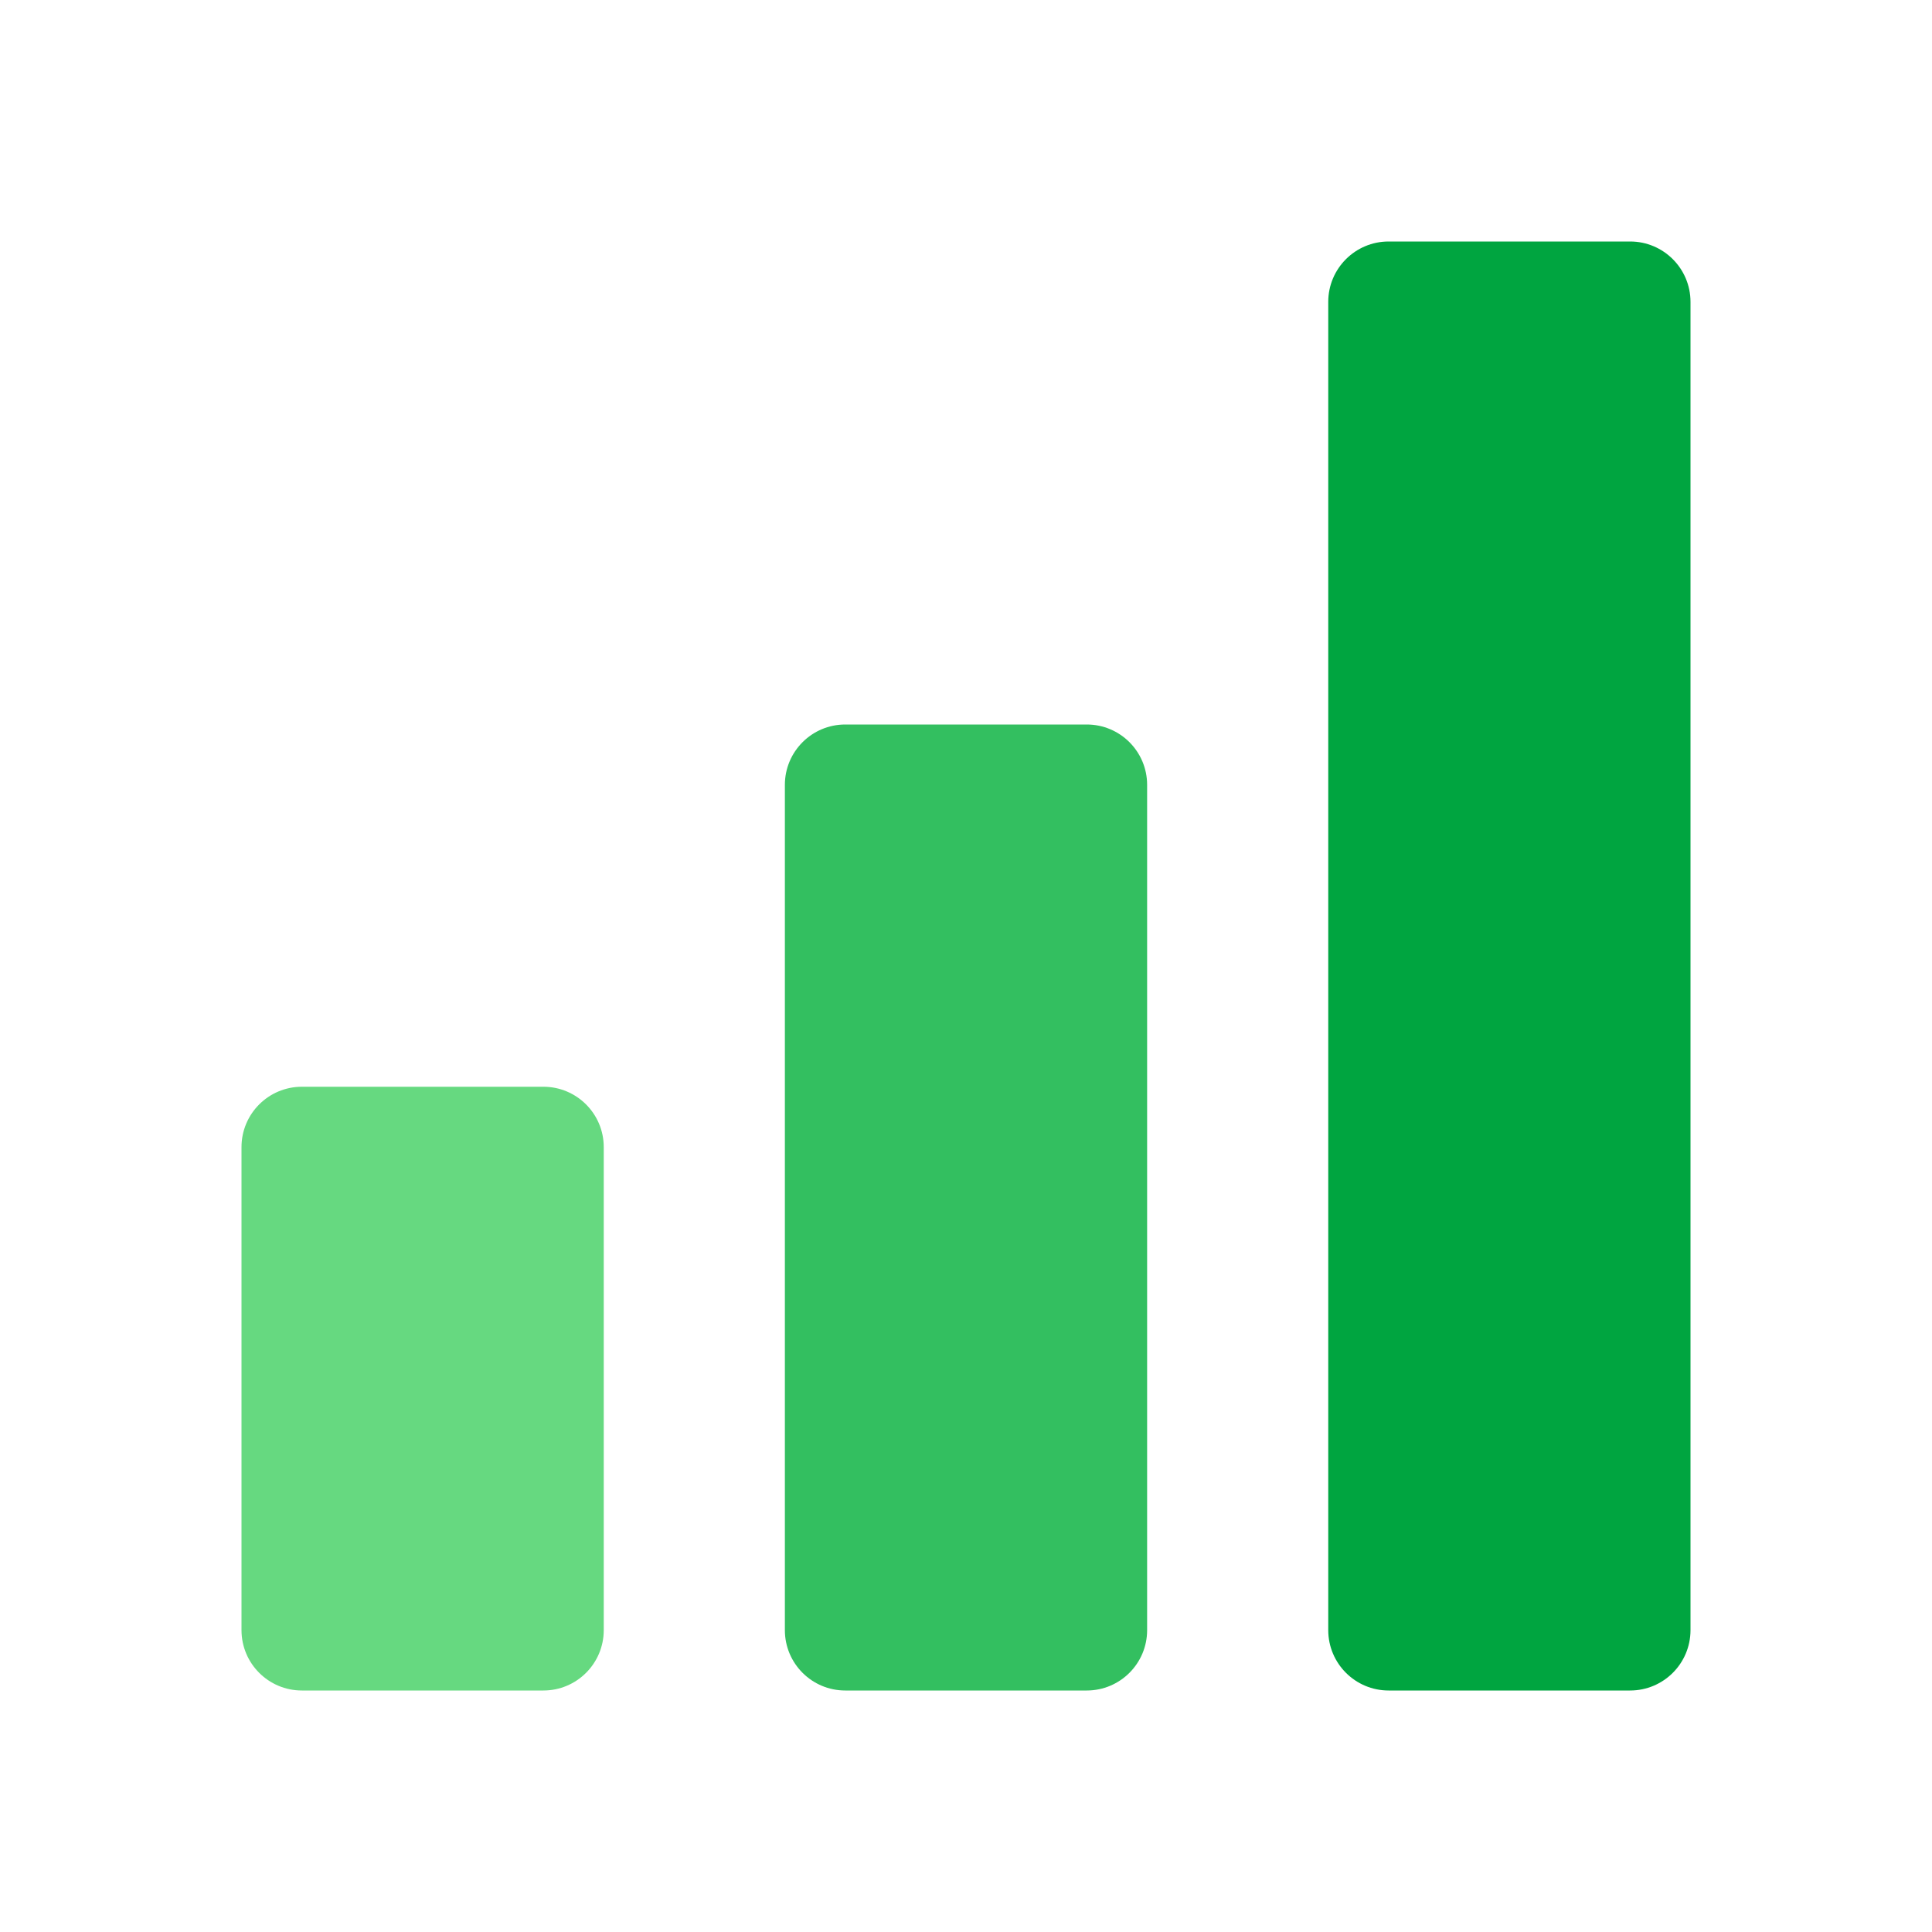
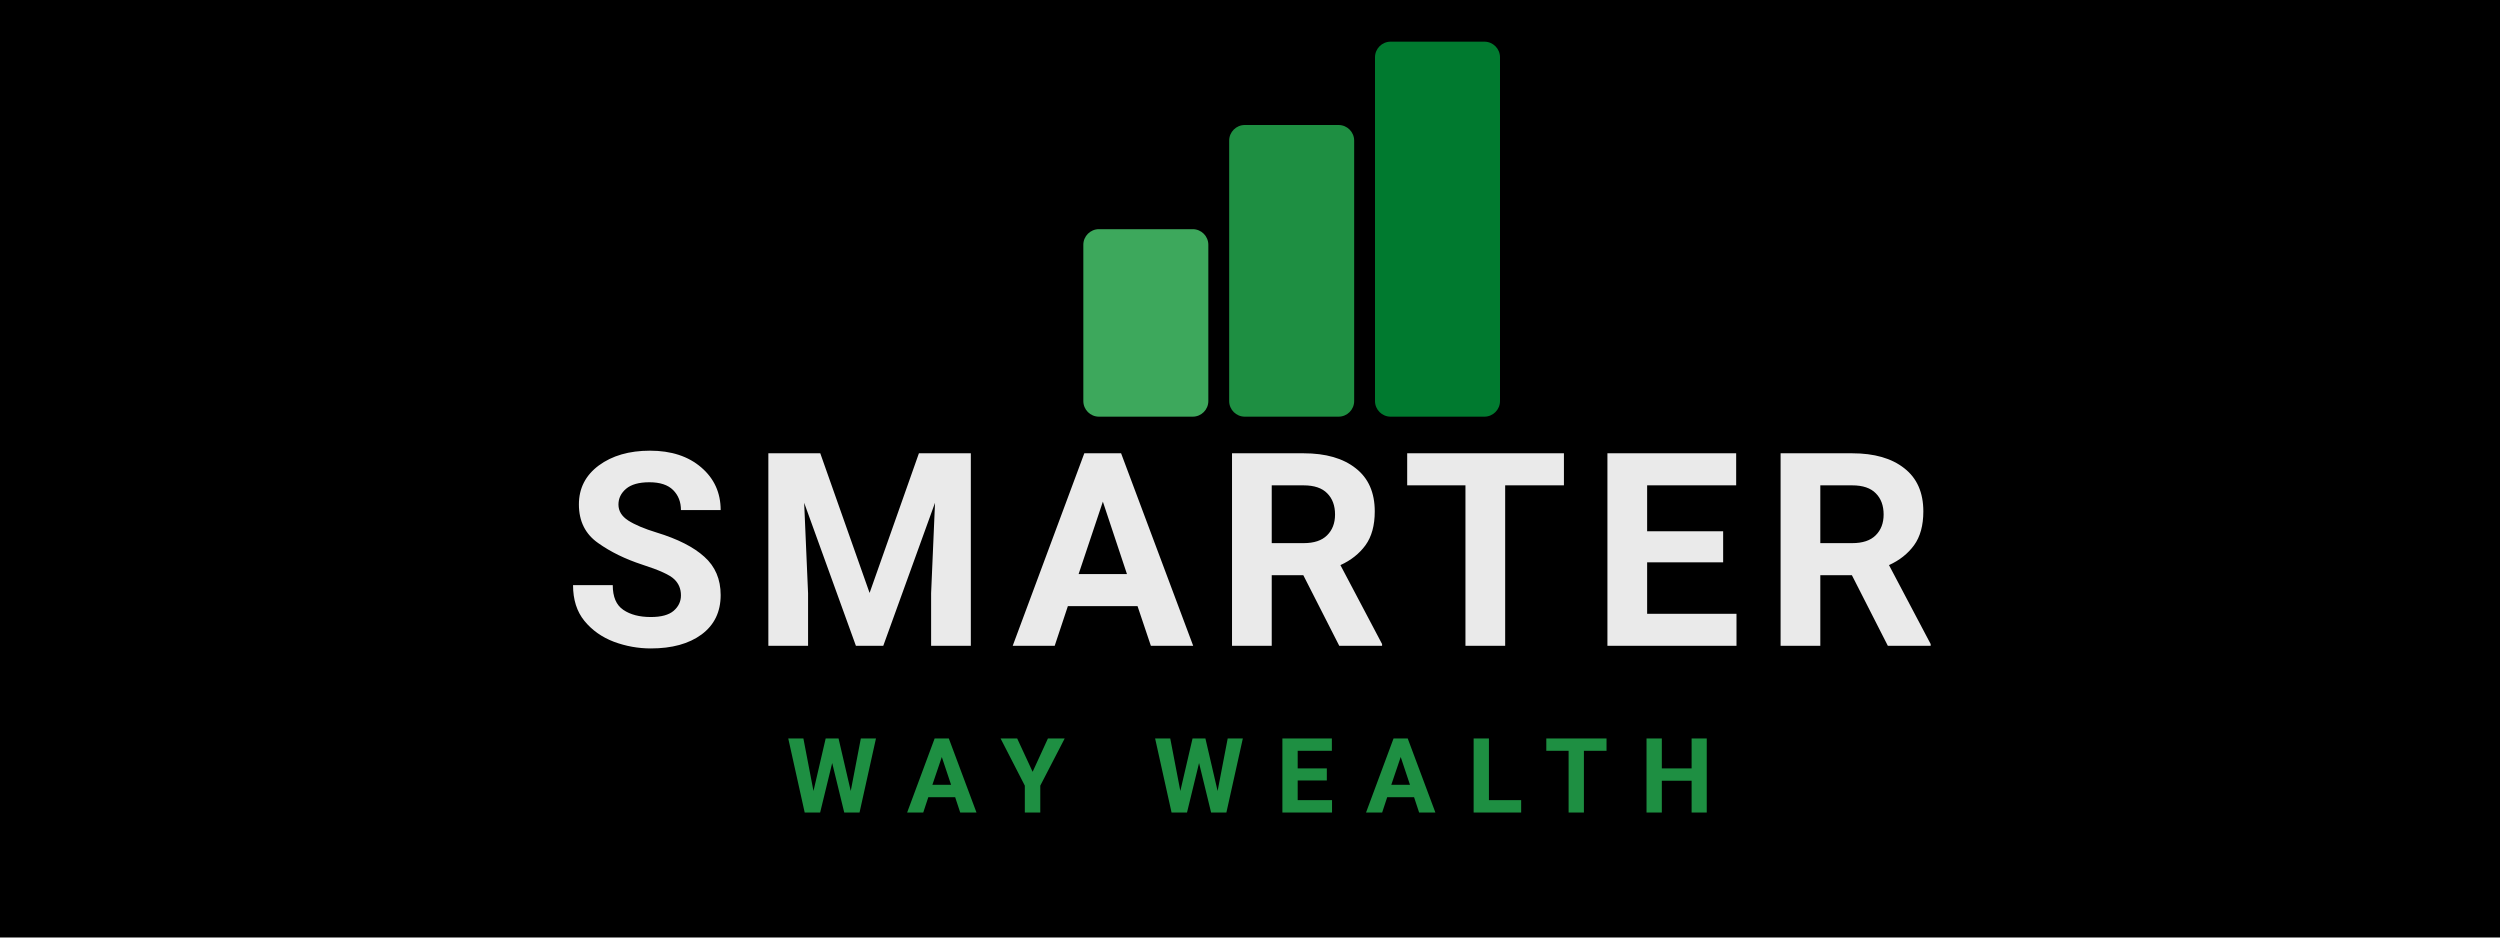
- <svg xmlns="http://www.w3.org/2000/svg" viewBox="0 0 32 32" width="32" height="32">
-   <rect x="4" y="18" width="6" height="10" rx="1" fill="#66D980" />
-   <rect x="13" y="12" width="6" height="16" rx="1" fill="#33BF60" />
-   <rect x="22" y="4" width="6" height="24" rx="1" fill="#00A540" />
+ <svg xmlns="http://www.w3.org/2000/svg" viewBox="0 0 240 90" width="240" height="90">
+   <defs>
+     <style>
+       .wordmark { font-family: "DM Sans", -apple-system, BlinkMacSystemFont, "Segoe UI", Roboto, Arial, sans-serif; }
+     </style>
+   </defs>
+   <rect x="0" y="0" width="240" height="90" fill="#000000" />
+   <g>
+     <rect x="104" y="22" width="12" height="18" rx="1.5" fill="#3DA85C" />
+     <rect x="118" y="12" width="12" height="28" rx="1.5" fill="#1E8F42" />
+     <rect x="132" y="4" width="12" height="36" rx="1.5" fill="#007A2F" />
+   </g>
+   <text x="120" y="62" class="wordmark" font-size="26" font-weight="700" fill="#EAEAEA" text-anchor="middle" letter-spacing="2">SMARTER</text>
+   <text x="120" y="78" class="wordmark" font-size="10" font-weight="700" fill="#1E8F42" text-anchor="middle" letter-spacing="3">WAY WEALTH</text>
</svg>
